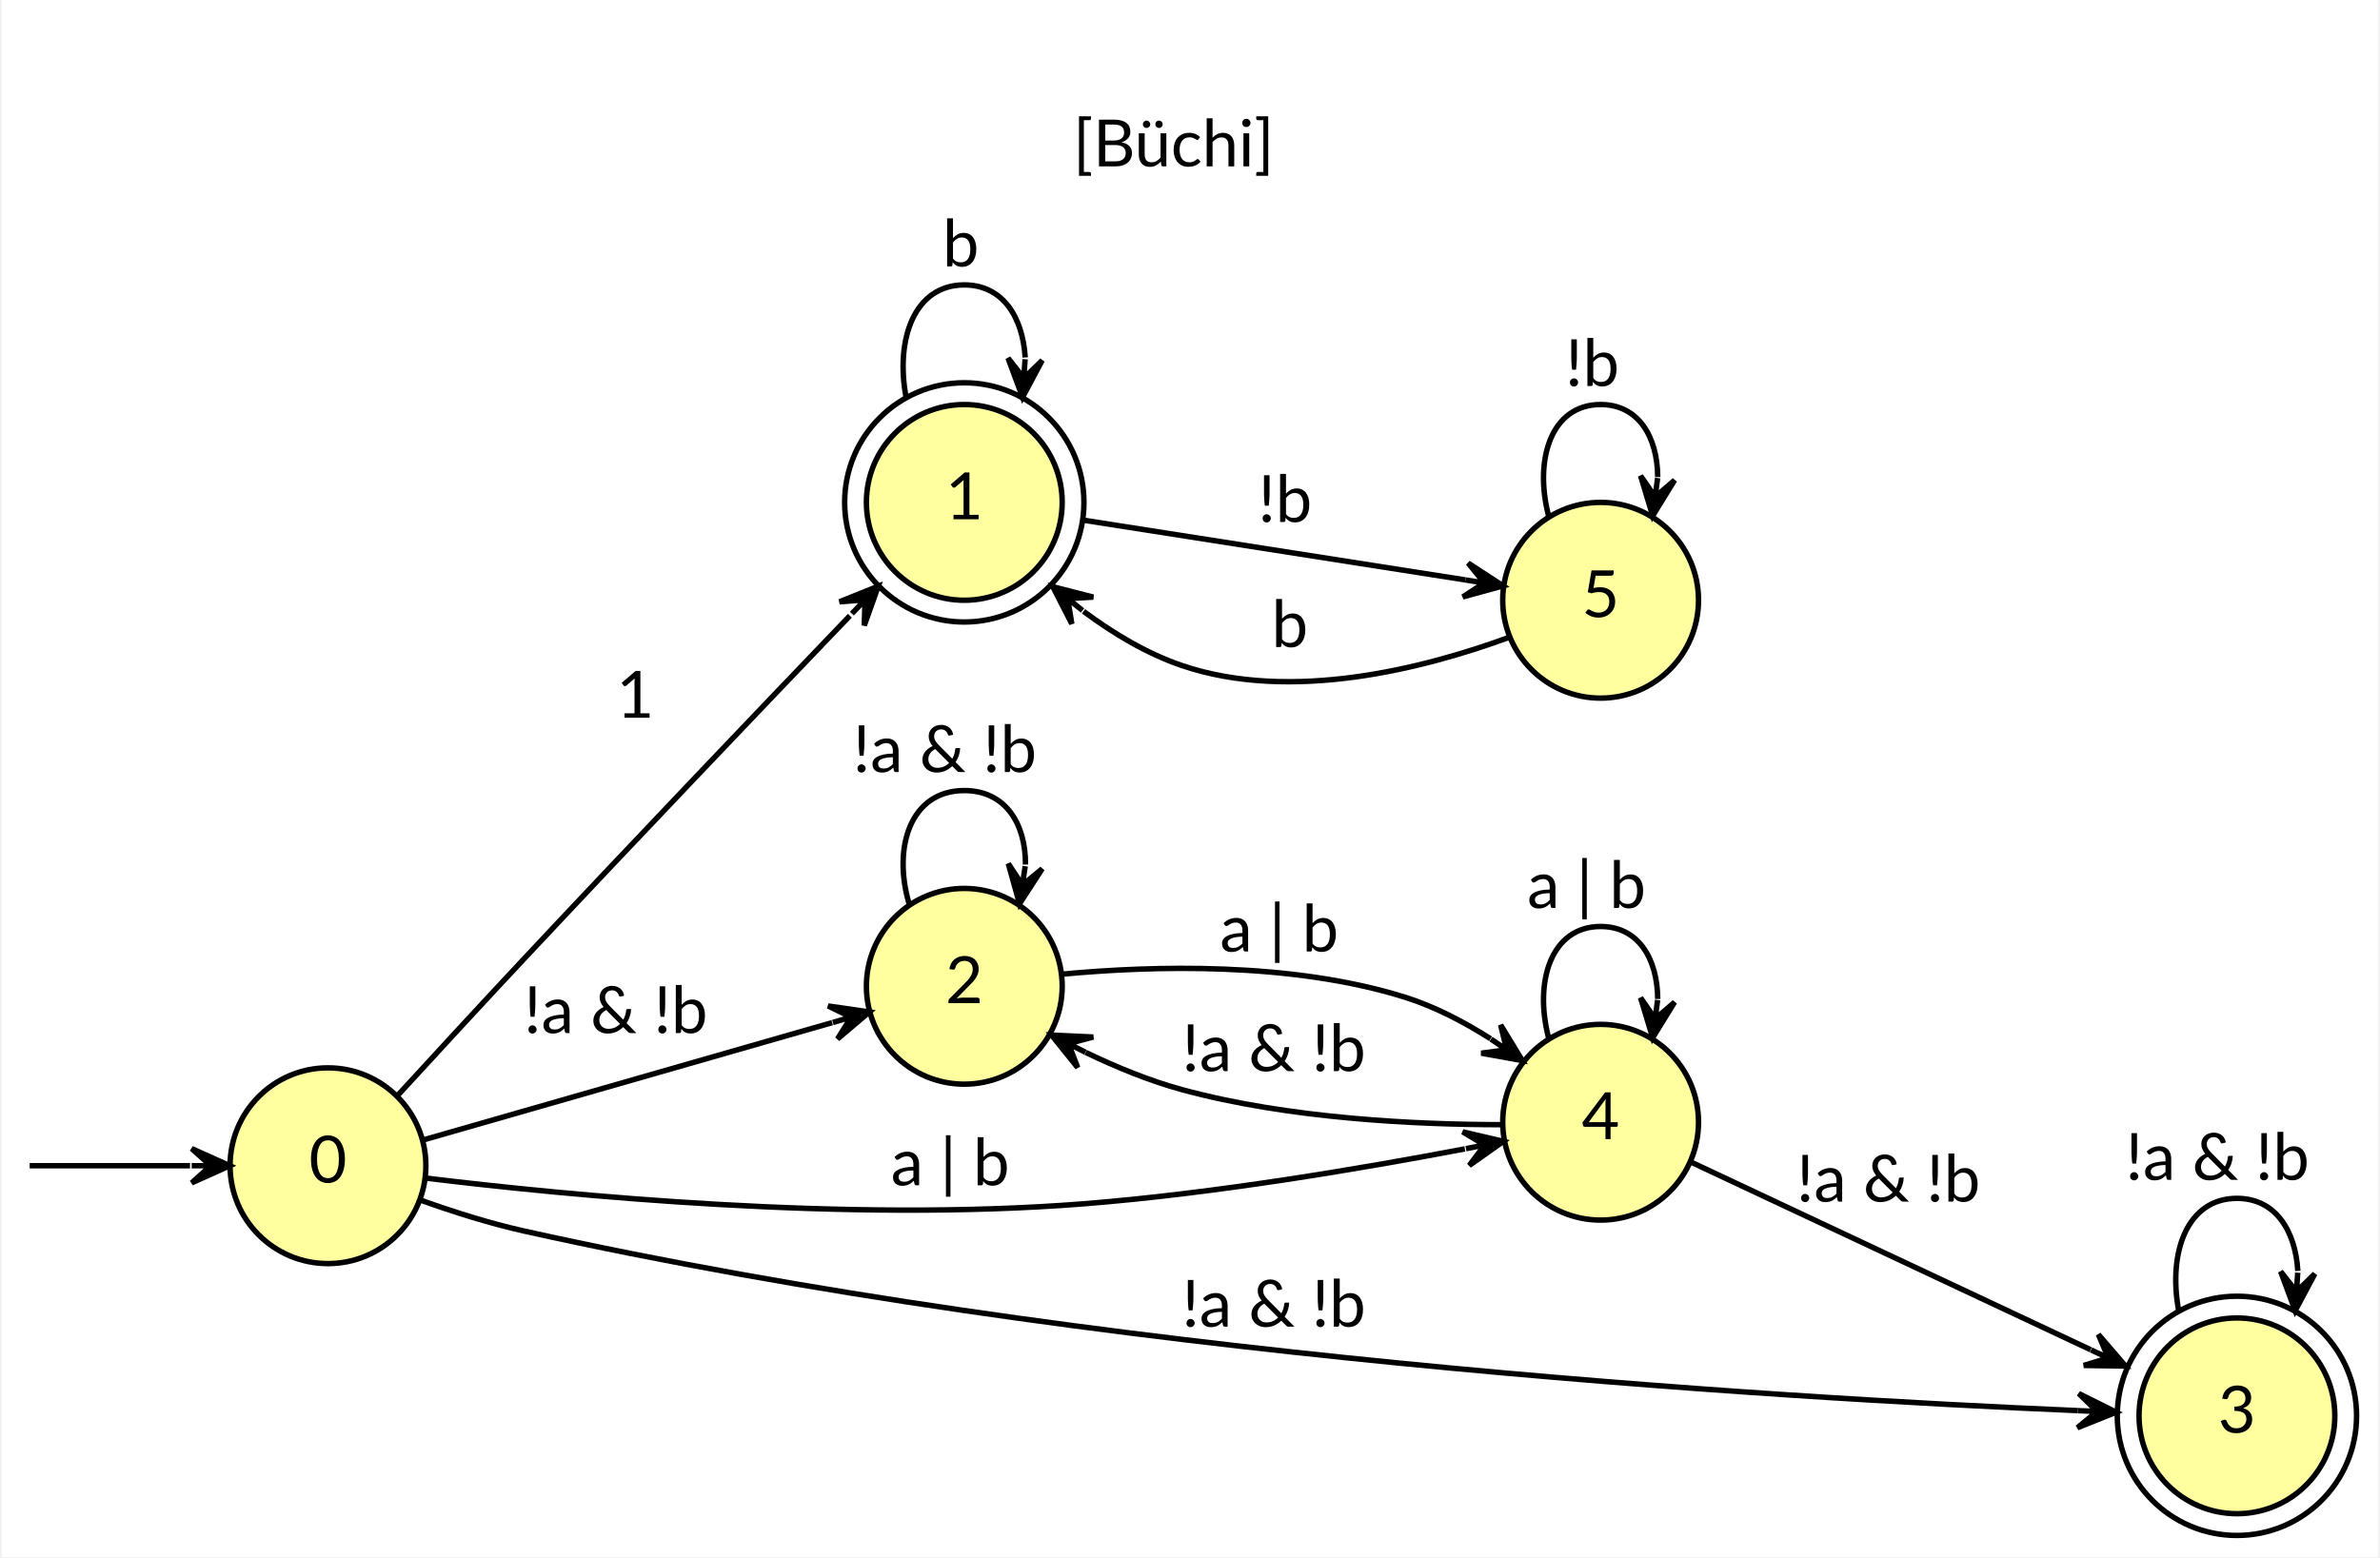
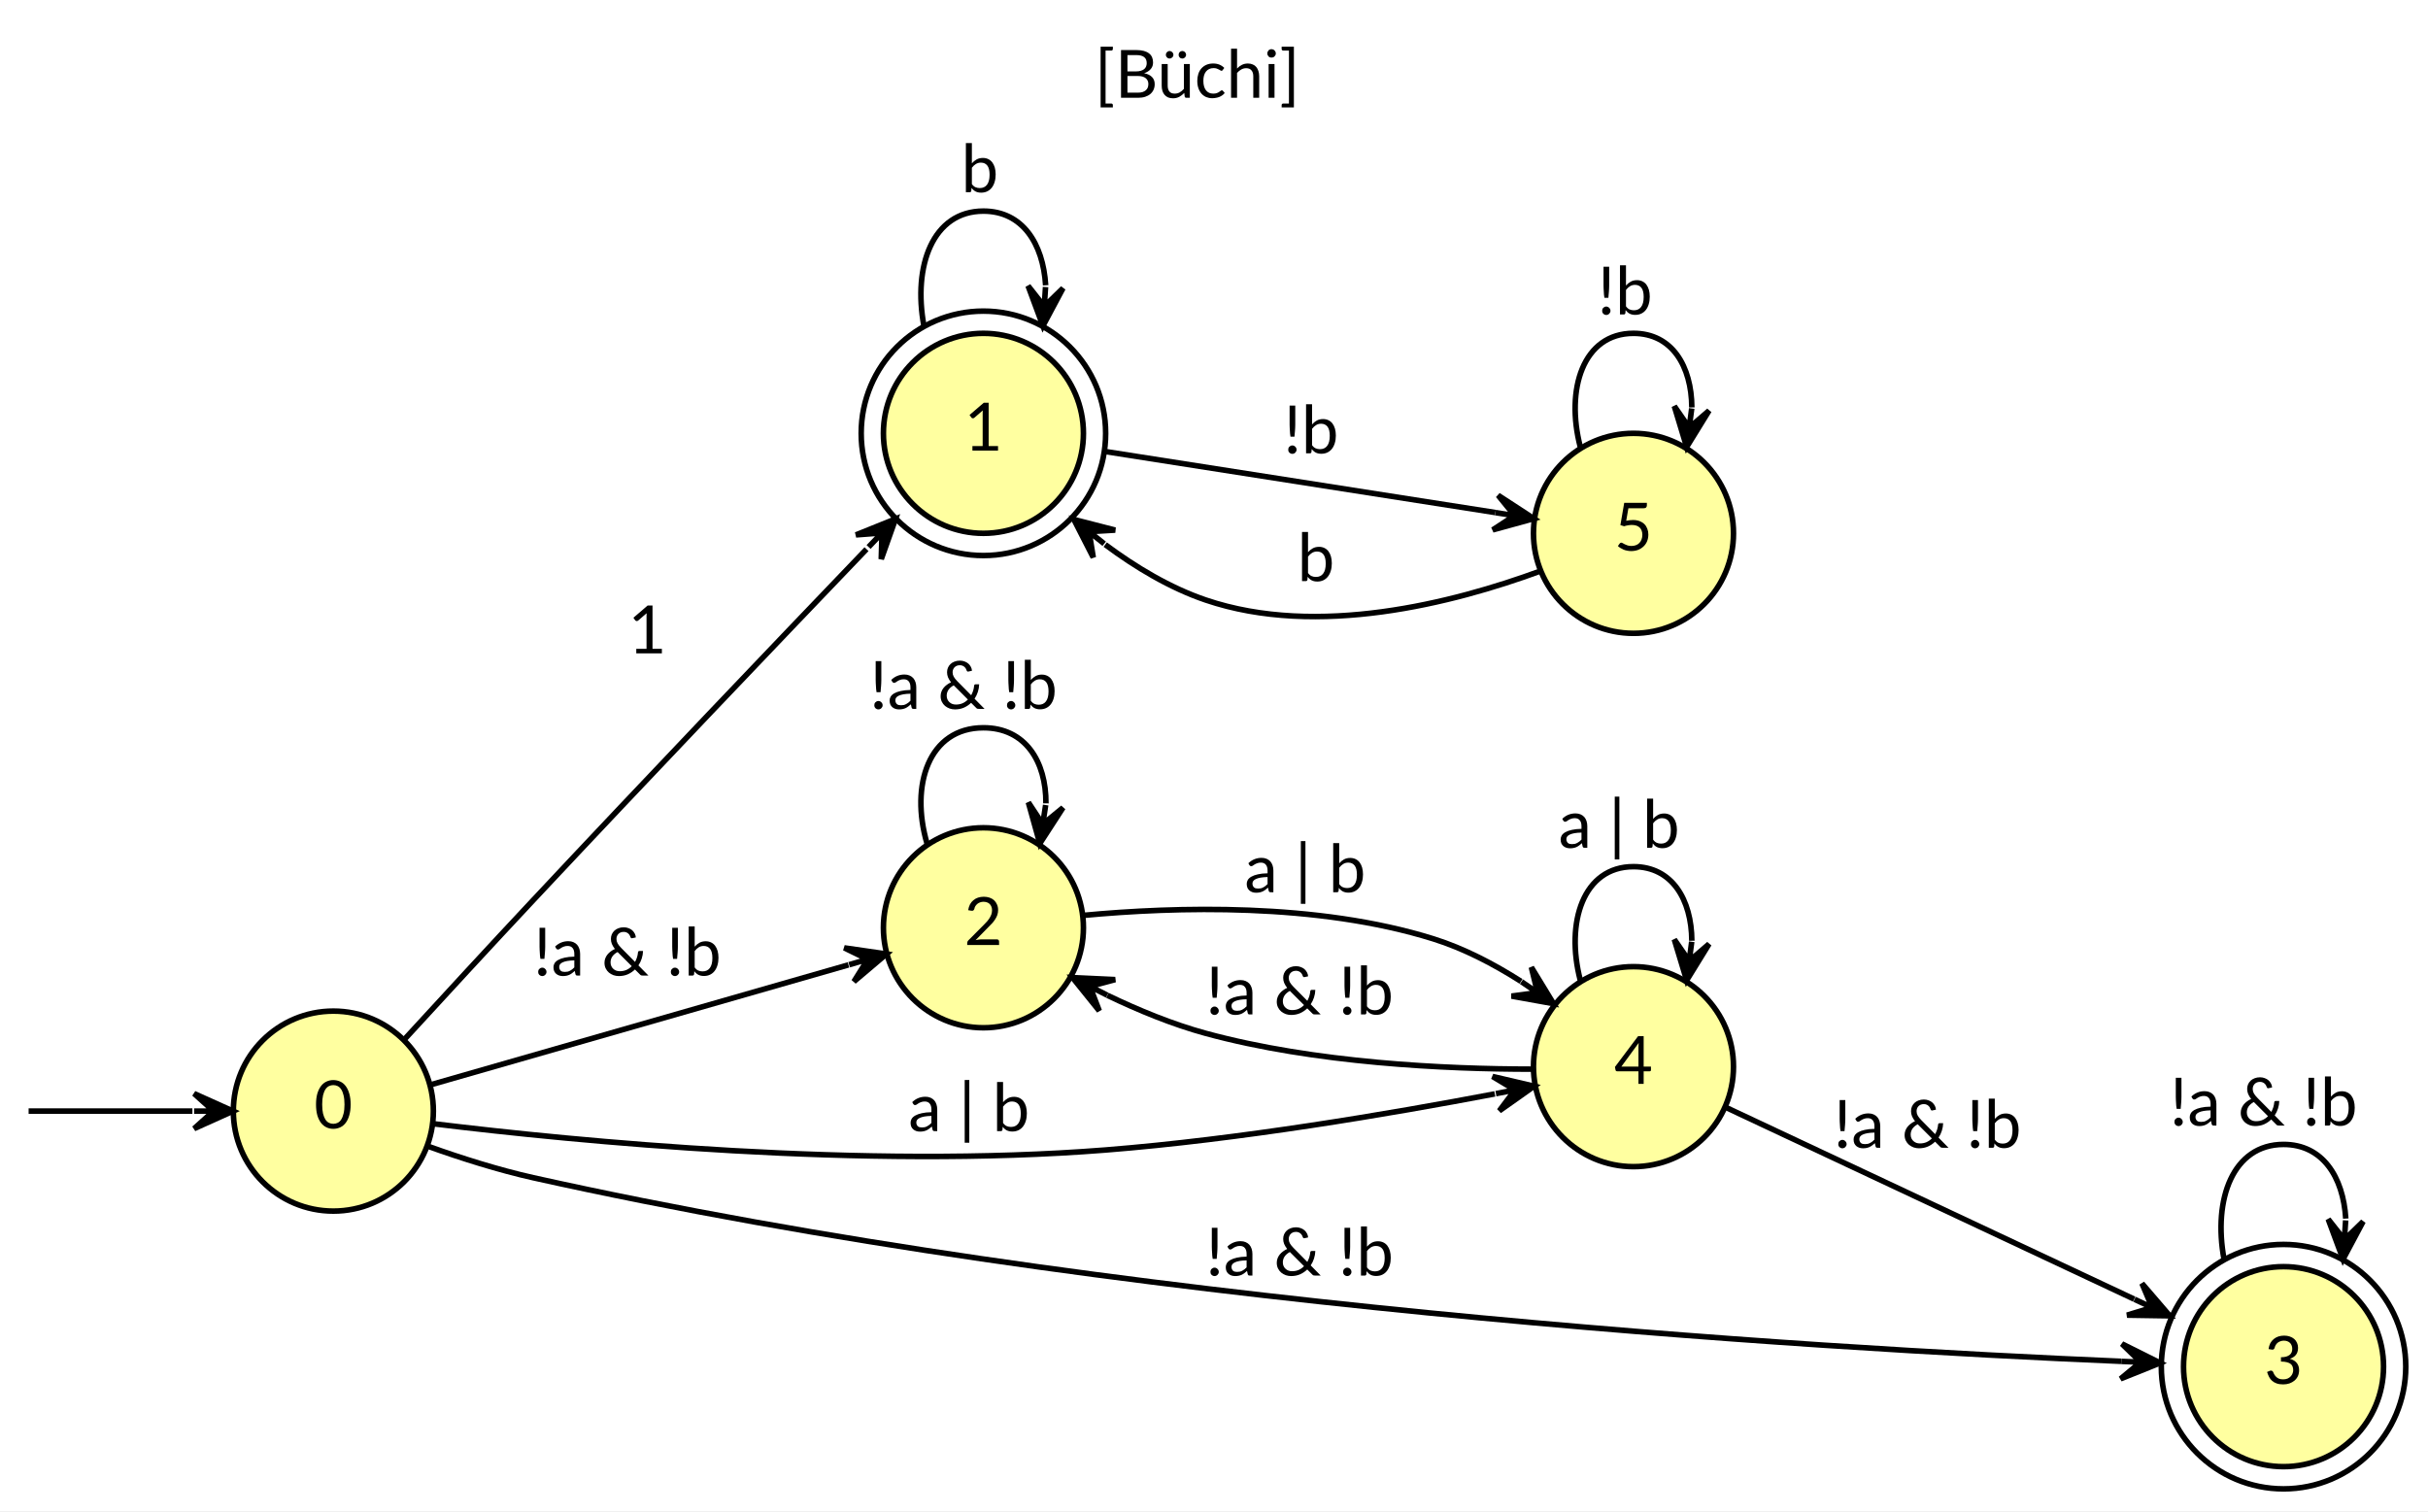
- <svg xmlns="http://www.w3.org/2000/svg" width="437pt" height="286pt" viewBox="0 0 437 286.4">
-   <g class="graph" transform="translate(4 282.4)">
-     <path fill="#fff" stroke="transparent" d="M-4 4v-286.4h437V4H-4z" />
-     <text x="193" y="-251.8" font-family="Lato" font-size="12">[Büchi]</text>
+ <svg xmlns="http://www.w3.org/2000/svg" width="437pt" height="272pt" viewBox="0 0 437 272">
+   <g class="graph" transform="translate(4 268)">
+     <path fill="#fff" stroke="transparent" d="M-4 4v-272h437V4H-4z" />
+     <text x="193" y="-250.4" font-family="Lato" font-size="12">[Büchi]</text>
    <g class="node">
      <circle fill="#ffffa0" stroke="#000" cx="56" cy="-68" r="18" />
      <text text-anchor="middle" x="56" y="-64.9" font-family="Lato" font-size="12">0</text>
    </g>
    <g class="edge">
      <path fill="none" stroke="#000" d="M1.15-68h29.48" />
      <path stroke="#000" d="M37.94-68l-7-3.15 3.5 3.15h-3.5 3.5l-3.5 3.15 7-3.15h0z" />
    </g>
    <g class="node">
      <circle fill="#ffffa0" stroke="#000" cx="173" cy="-190" r="18" />
      <circle fill="none" stroke="#000" cx="173" cy="-190" r="22" />
      <text text-anchor="middle" x="173" y="-186.9" font-family="Lato" font-size="12">1</text>
    </g>
    <g class="edge">
      <path fill="none" stroke="#000" d="M68.93-81.06C75.68-88.42 84.27-97.75 92-106c20.28-21.66 43.72-46.21 59.96-63.15" />
      <path stroke="#000" d="M157.18-174.59l-7.12 2.87 4.69-.35-2.42 2.53h0l2.42-2.53-.14 4.71 2.57-7.23h0z" />
      <text text-anchor="middle" x="112.5" y="-150.4" font-family="Lato" font-size="12">1</text>
    </g>
    <g class="node">
      <circle fill="#ffffa0" stroke="#000" cx="173" cy="-101" r="18" />
      <text text-anchor="middle" x="173" y="-97.9" font-family="Lato" font-size="12">2</text>
    </g>
    <g class="edge">
      <path fill="none" stroke="#000" d="M73.48-72.73c19.72-5.66 52.89-15.18 75.23-21.59" />
      <path stroke="#000" d="M155.55-96.28l-7.59-1.1 4.23 2.06-3.36.97h0l3.36-.97-2.5 4 5.86-4.96h0z" />
      <text x="92" y="-92.4" font-family="Lato" font-size="12">!a &amp; !b</text>
    </g>
    <g class="node">
      <circle fill="#ffffa0" stroke="#000" cx="407" cy="-22" r="18" />
      <circle fill="none" stroke="#000" cx="407" cy="-22" r="22" />
      <text text-anchor="middle" x="407" y="-18.9" font-family="Lato" font-size="12">3</text>
    </g>
    <g class="edge">
      <path fill="none" stroke="#000" d="M73.17-61.62C79.02-59.53 85.73-57.4 92-56c103.72 23.09 230.35 30.71 285.77 33.04" />
      <path stroke="#000" d="M384.79-22.67l-6.87-3.43 3.37 3.29-3.49-.14h0l3.49.14-3.62 3 7.12-2.86h0z" />
      <text x="213" y="-38.4" font-family="Lato" font-size="12">!a &amp; !b</text>
    </g>
    <g class="node">
      <circle fill="#ffffa0" stroke="#000" cx="290" cy="-76" r="18" />
      <text text-anchor="middle" x="290" y="-72.9" font-family="Lato" font-size="12">4</text>
    </g>
    <g class="edge">
      <path fill="none" stroke="#000" d="M74.02-65.72C100.09-62.54 151.48-57.55 195-61c24-1.9 51.12-6.5 70.04-10.1" />
      <path stroke="#000" d="M272.12-72.48l-7.48-1.75 4.04 2.42-3.44.67h0l3.44-.67-2.83 3.76 6.27-4.43h0z" />
      <text x="159.5" y="-64.4" font-family="Lato" font-size="12">a | b</text>
    </g>
    <g class="edge">
      <path fill="none" stroke="#000" d="M162.29-209.34c-2-10.76 1.57-20.66 10.71-20.66 7 0 10.73 5.8 11.2 13.35" />
      <path stroke="#000" d="M183.71-209.34l3.61-6.78-3.37 3.28.23-3.49h0l-.23 3.49-2.91-3.7 2.67 7.2h0z" />
      <text x="169" y="-233.4" font-family="Lato" font-size="12">b</text>
    </g>
    <g class="node">
      <circle fill="#ffffa0" stroke="#000" cx="290" cy="-172" r="18" />
      <text text-anchor="middle" x="290" y="-168.9" font-family="Lato" font-size="12">5</text>
    </g>
    <g class="edge">
      <path fill="none" stroke="#000" d="M194.83-186.74c19.8 3.1 49.56 7.76 70.31 11" />
      <path stroke="#000" d="M272.07-174.65l-6.43-4.19 2.97 3.65-3.46-.54h0l3.46.54-3.94 2.57 7.4-2.03h0z" />
      <text x="227" y="-186.4" font-family="Lato" font-size="12">!b</text>
    </g>
    <g class="edge">
      <path fill="none" stroke="#000" d="M162.85-116.17c-3.08-10.49.31-20.83 10.15-20.83 7.54 0 11.29 6.06 11.25 13.61" />
      <path stroke="#000" d="M183.15-116.17l4.17-6.44-3.64 2.98.52-3.46h0l-.52 3.46-2.59-3.93 2.06 7.39h0z" />
      <text x="152.5" y="-140.4" font-family="Lato" font-size="12">!a &amp; !b</text>
    </g>
    <g class="edge">
      <path fill="none" stroke="#000" d="M190.98-103.23c16.51-1.55 42.07-2.32 63.02 4.23 5.46 1.71 10.88 4.54 15.76 7.65" />
      <path stroke="#000" d="M275.61-87.34l-3.99-6.55 1.11 4.57-2.89-1.97h0l2.89 1.97-4.67.62 7.55 1.36h0z" />
      <text x="220" y="-107.4" font-family="Lato" font-size="12">a | b</text>
    </g>
    <g class="edge">
      <path fill="none" stroke="#000" d="M396.29-41.34C394.29-52.1 397.86-62 407-62c7 0 10.73 5.8 11.2 13.35" />
      <path stroke="#000" d="M417.71-41.34l3.61-6.78-3.37 3.28.23-3.49h0l-.23 3.49-2.91-3.7 2.67 7.2h0z" />
      <text x="386.5" y="-65.4" font-family="Lato" font-size="12">!a &amp; !b</text>
    </g>
    <g class="edge">
      <path fill="none" stroke="#000" d="M271.78-75.55c-15.61-.01-39.11-1.09-58.78-6.45-5.95-1.62-12.09-4.15-17.69-6.84" />
      <path stroke="#000" d="M189.04-92.03l4.81 5.98-1.69-4.4 3.12 1.59h0l-3.12-1.59 4.55-1.22-7.67-.36h0z" />
      <text x="213" y="-85.4" font-family="Lato" font-size="12">!a &amp; !b</text>
    </g>
    <g class="edge">
      <path fill="none" stroke="#000" d="M306.51-68.72c18.86 8.86 50.97 23.94 73.61 34.57" />
      <path stroke="#000" d="M386.52-31.15l-5-5.82 1.83 4.33-3.17-1.48h0l3.17 1.48-4.51 1.37 7.68.12h0z" />
      <text x="326" y="-61.4" font-family="Lato" font-size="12">!a &amp; !b</text>
    </g>
    <g class="edge">
      <path fill="none" stroke="#000" d="M280.43-91.54c-2.7-10.37.49-20.46 9.57-20.46 6.95 0 10.45 5.92 10.5 13.34" />
      <path stroke="#000" d="M299.57-91.54l4.03-6.54-3.57 3.07.45-3.47h0l-.45 3.47-2.68-3.88 2.22 7.35h0z" />
      <text x="276.5" y="-115.4" font-family="Lato" font-size="12">a | b</text>
    </g>
    <g class="edge">
      <path fill="none" stroke="#000" d="M273.2-165.19c-15.64 5.74-40.09 12.03-60.2 5.19-6.41-2.18-12.6-5.89-18.08-9.97" />
      <path stroke="#000" d="M189.28-174.49l3.49 6.83-.76-4.64 2.73 2.18h0l-2.73-2.18 4.7-.28-7.43-1.91h0z" />
      <text x="229.5" y="-163.4" font-family="Lato" font-size="12">b</text>
    </g>
    <g class="edge">
      <path fill="none" stroke="#000" d="M280.43-187.54c-2.7-10.37.49-20.46 9.57-20.46 6.95 0 10.45 5.92 10.5 13.34" />
      <path stroke="#000" d="M299.57-187.54l4.03-6.54-3.57 3.07.45-3.47h0l-.45 3.47-2.68-3.88 2.22 7.35h0z" />
      <text x="283.5" y="-211.4" font-family="Lato" font-size="12">!b</text>
    </g>
  </g>
</svg>
